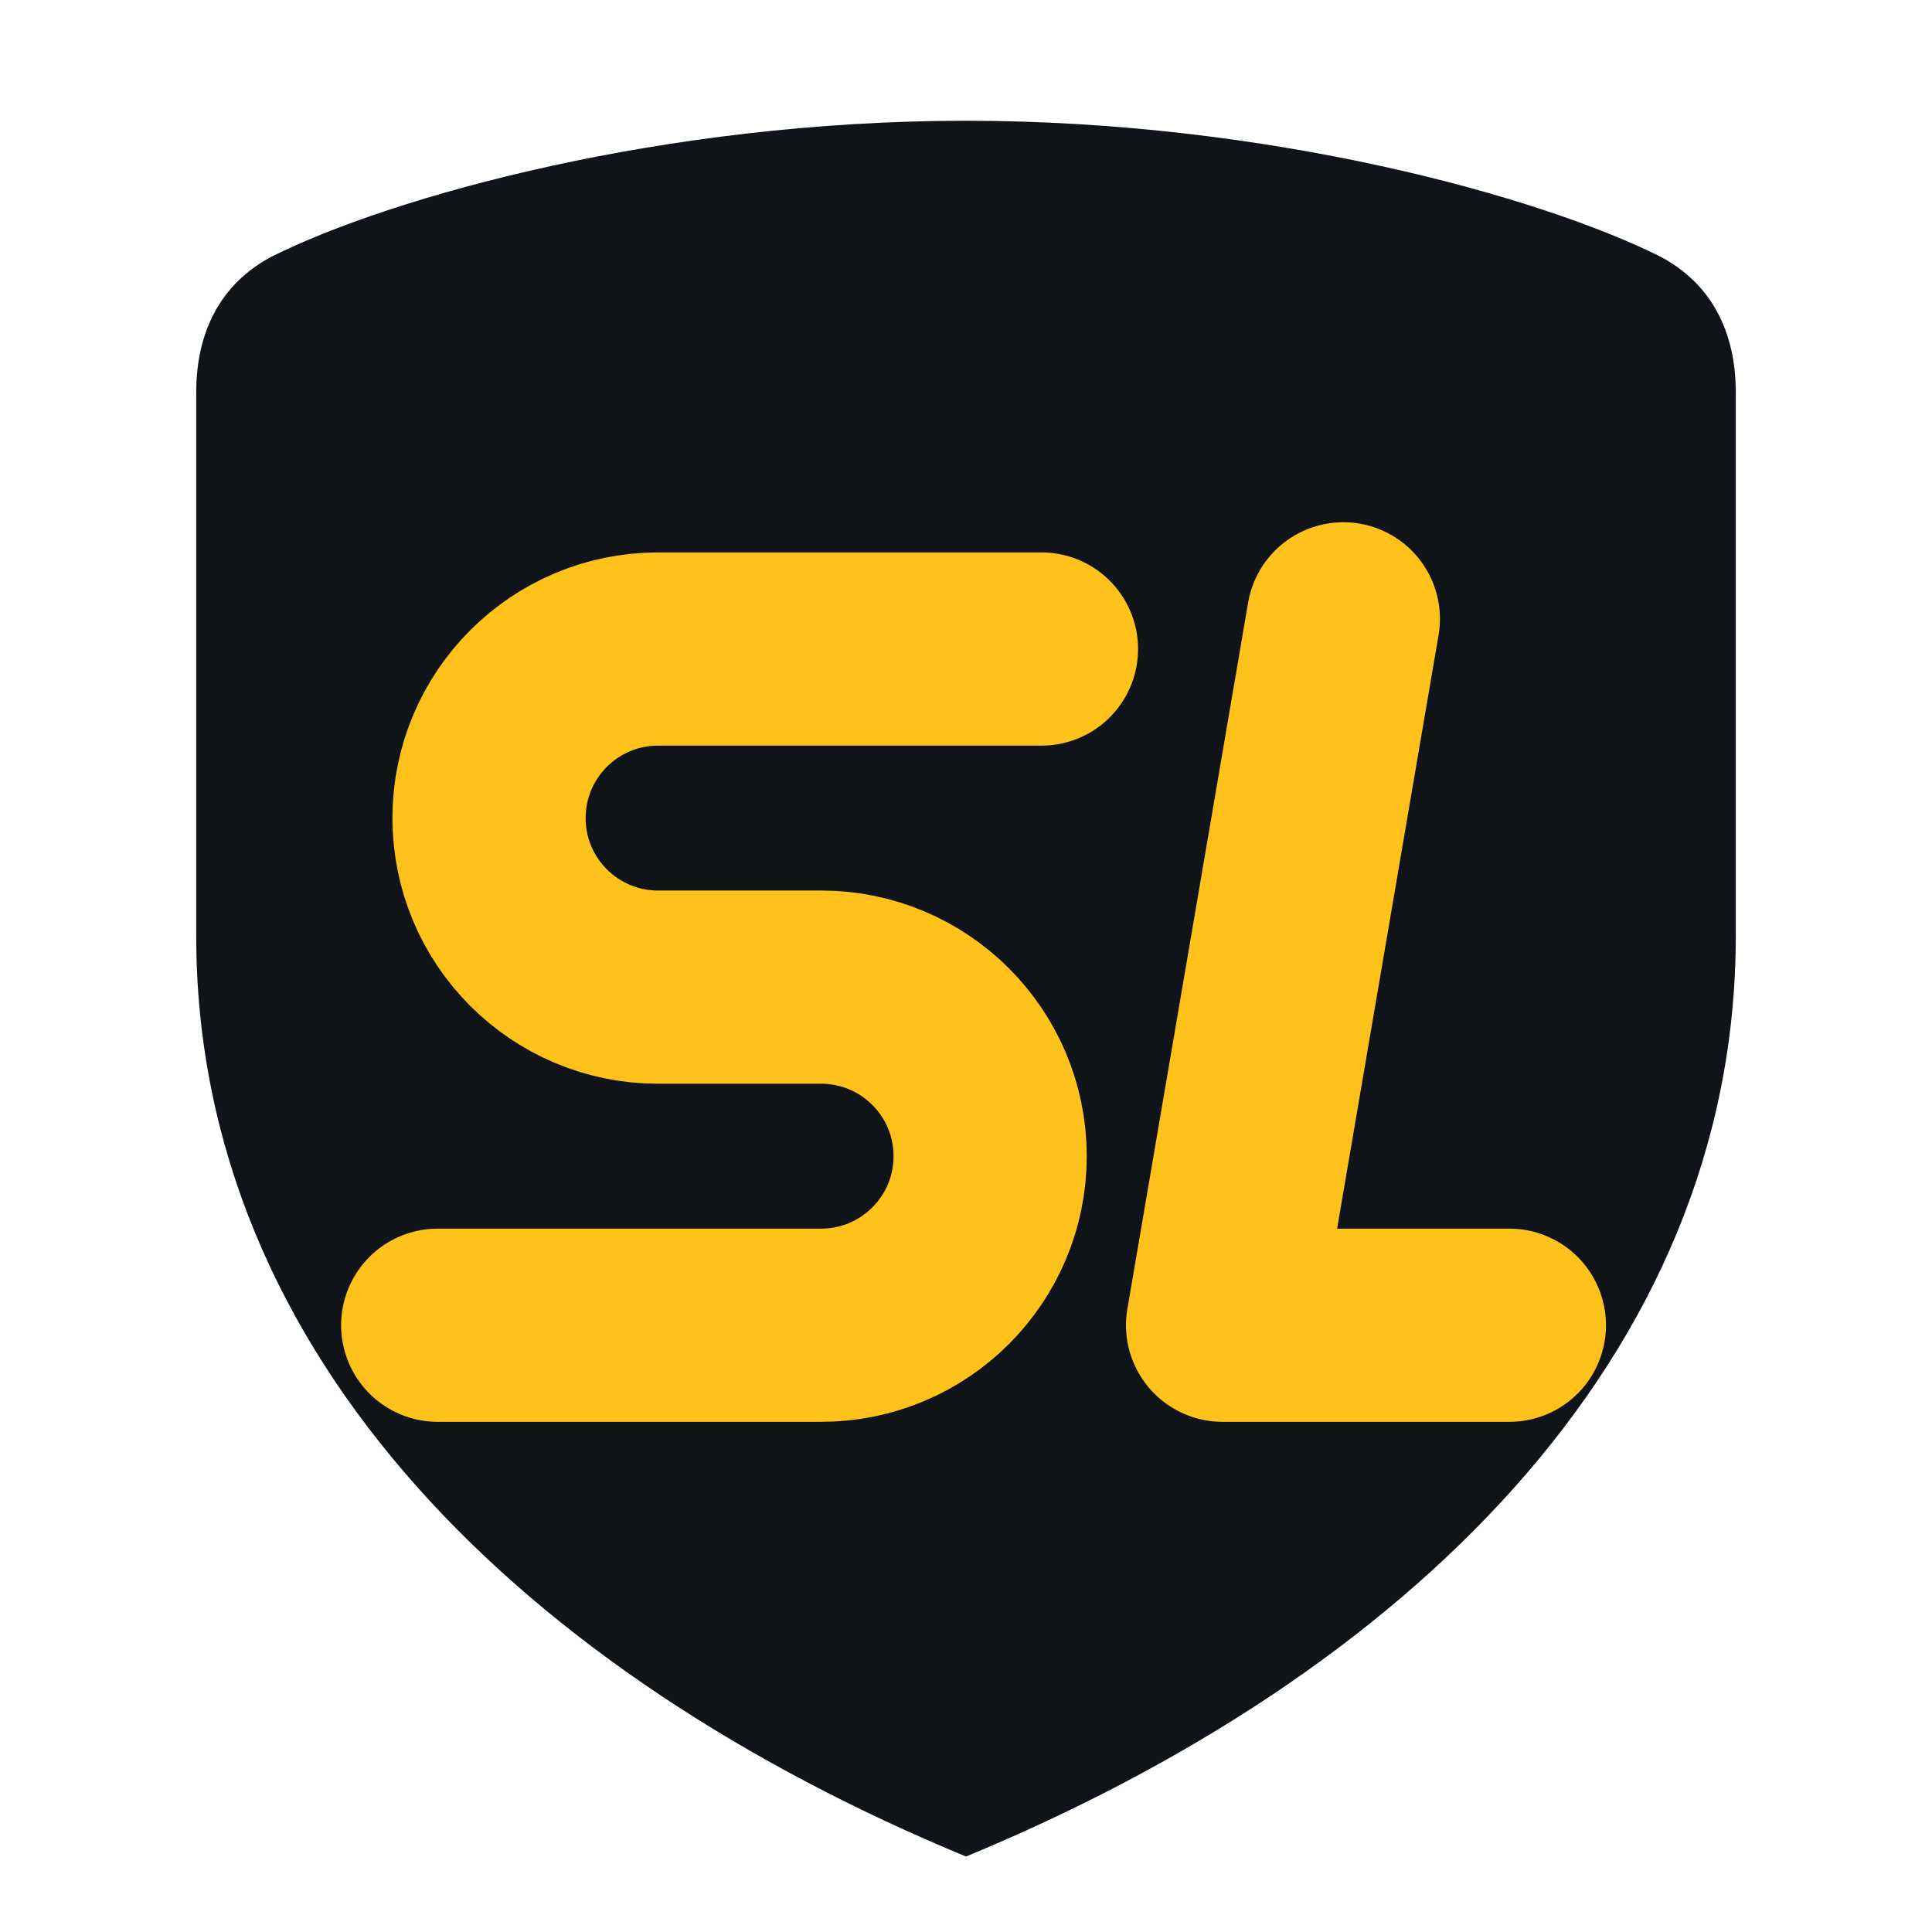
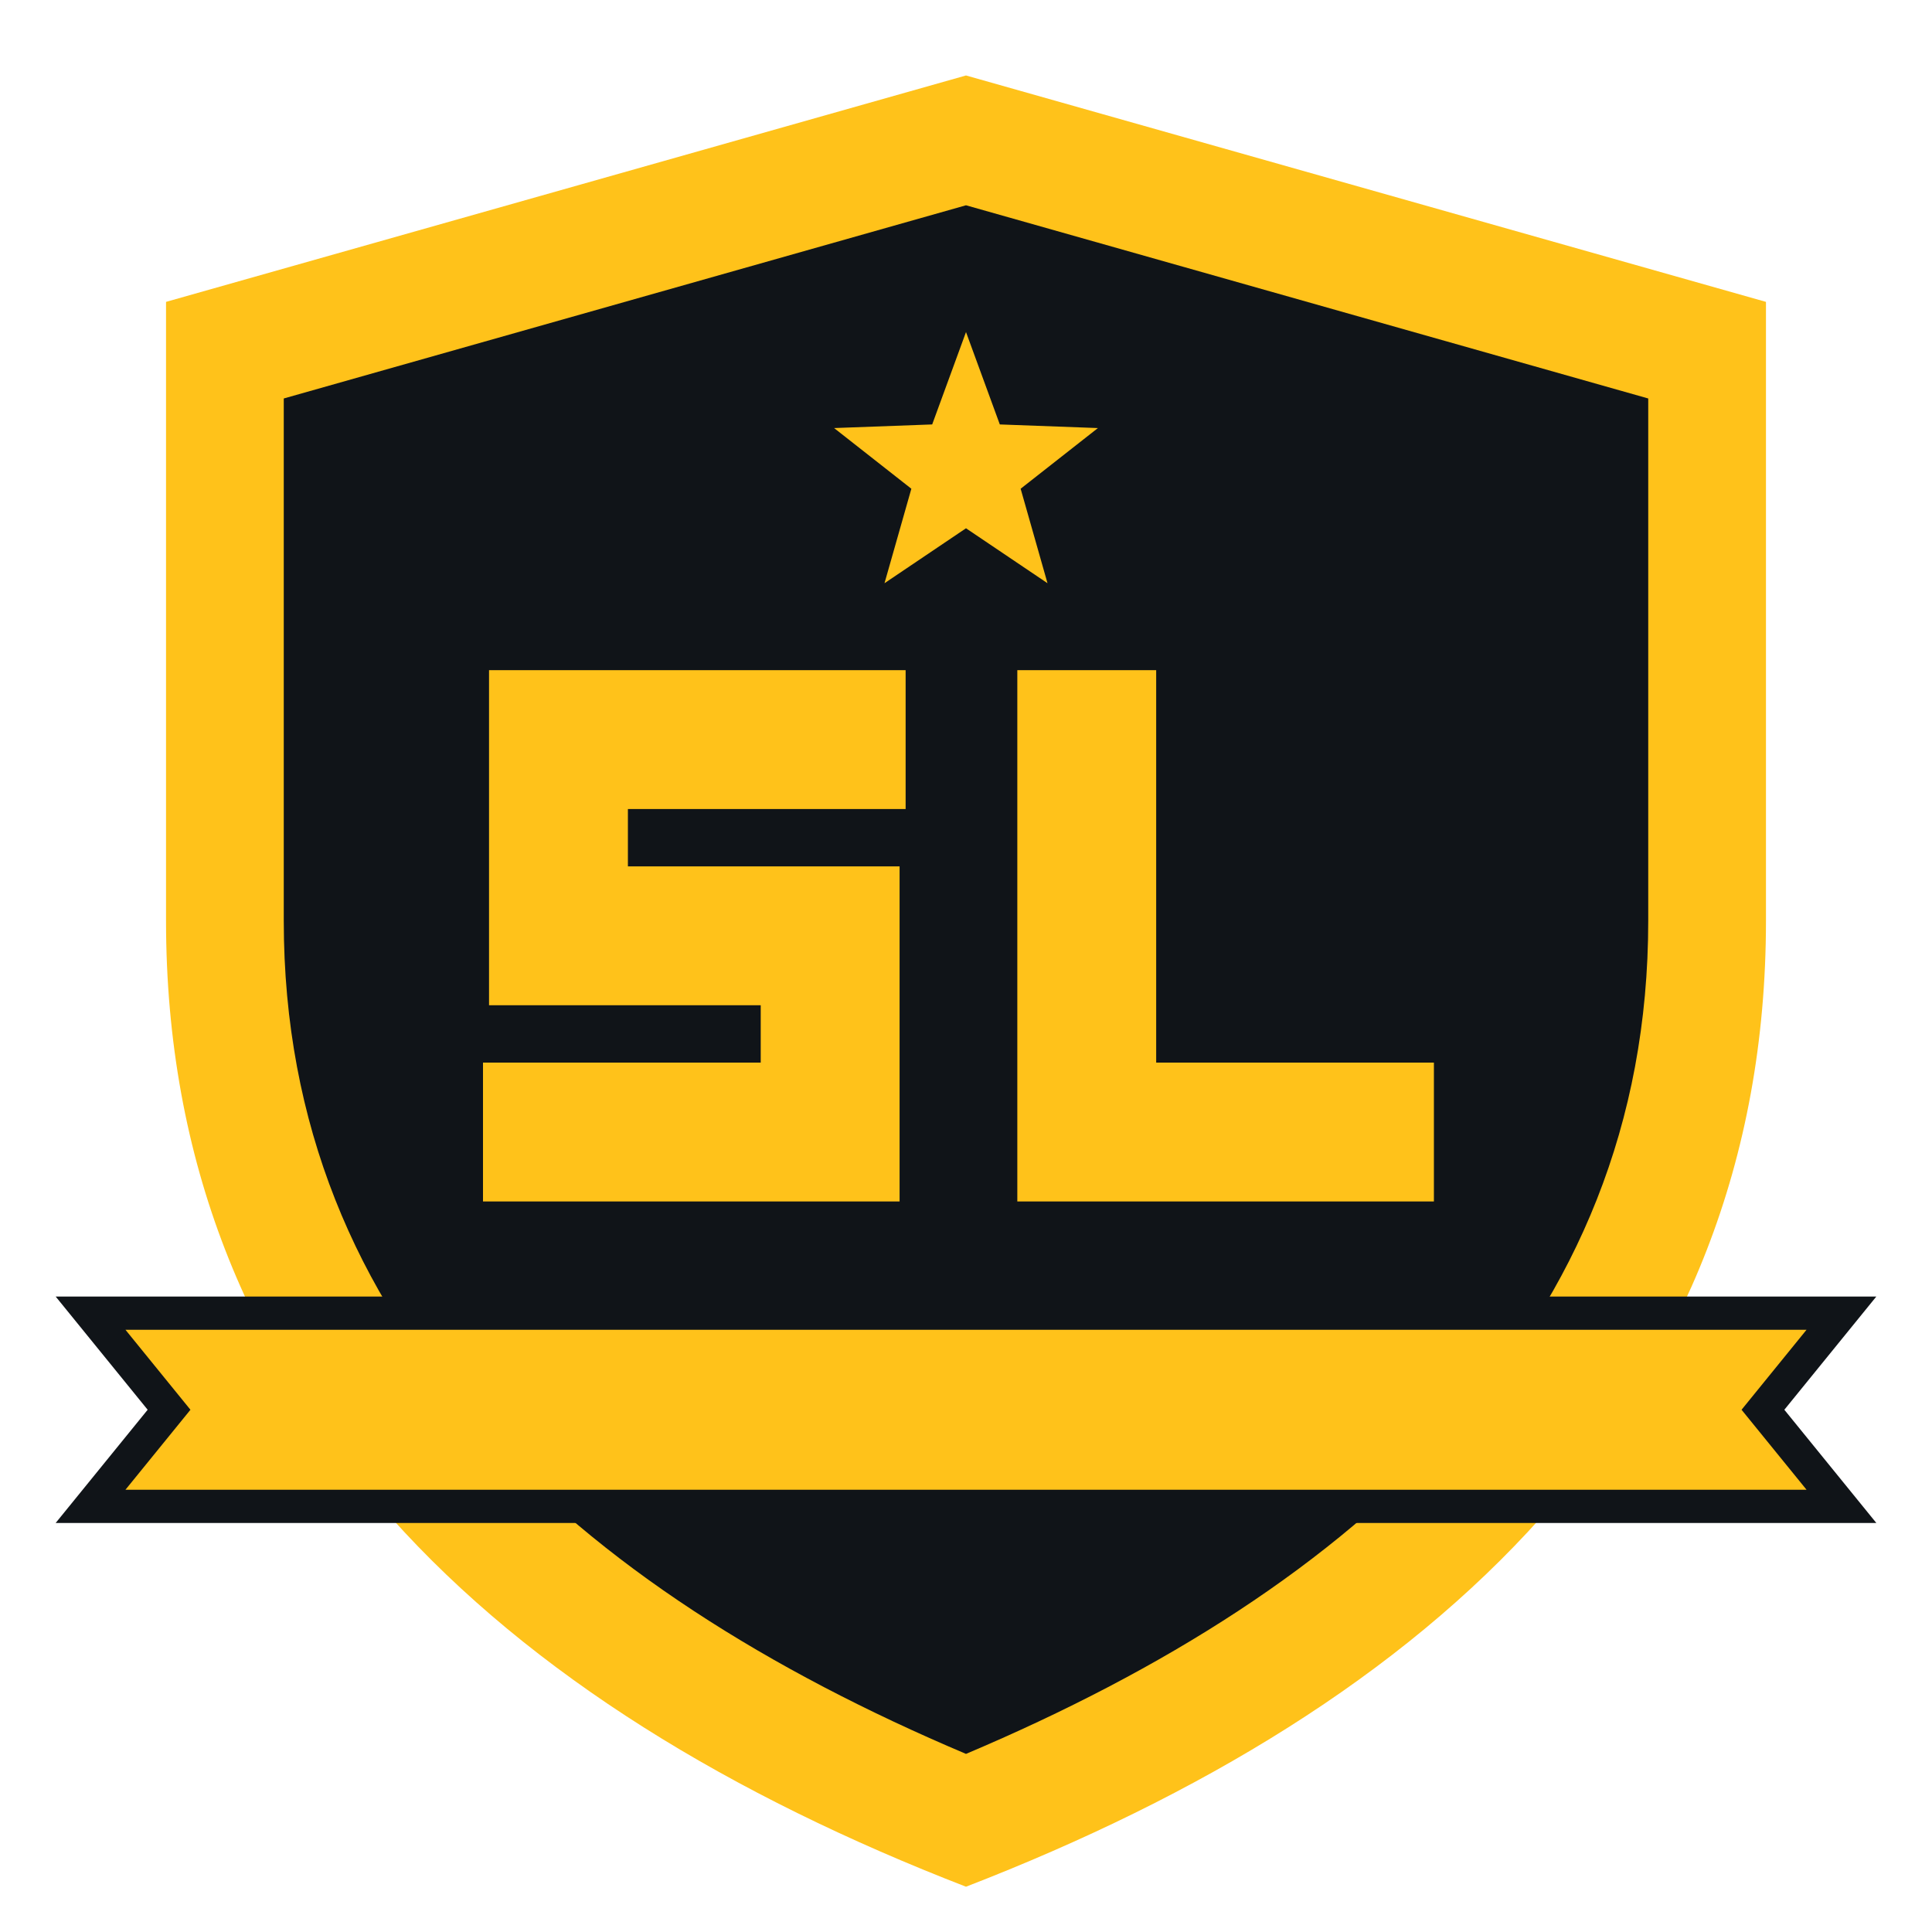
<svg xmlns="http://www.w3.org/2000/svg" viewBox="0 0 64 64">
-   <path d="M32 4C22 4 13 6.5 9 8.5 7.3 9.4 6.5 11 6.5 13V31c0 14 11 24.5 25.5 30.5C46.5 55.5 57.5 45 57.5 31V13c0-2-.8-3.6-2.5-4.5C51 6.5 42 4 32 4z" fill="#101418" />
-   <g fill="none" stroke="#ffc21a" stroke-width="6.4" stroke-linecap="round" stroke-linejoin="round">
-     <path d="M34.5 21.5H21.8a5.6 5.6 0 0 0 0 11.2h5.4a5.6 5.6 0 0 1 0 11.2H14.5" />
-     <path d="M44.5 20.5 40.5 43.9H50" />
+   <path d="M32 2.5 58.5 10v20.5C58.5 46.5 47.5 56.5 32 62.5 16.5 56.5 5.5 46.5 5.5 30.5V10z" fill="#ffc21a" />
+   <path d="M32 6.8 54.6 13.2v17.3C54.6 44 45 52.6 32 58.1 19 52.6 9.4 44 9.4 30.5V13.2z" fill="#101418" />
+   <polygon points="32.00,11.00 33.12,14.06 36.37,14.18 33.81,16.19 34.70,19.32 32.00,17.50 29.30,19.32 30.19,16.19 27.63,14.18 30.88,14.06" fill="#ffc21a" />
+   <g fill="none" stroke="#ffc21a" stroke-width="4.6" stroke-linejoin="miter">
+     <path d="M30 24.5H18.5V31H27.5V37.5H16" />
+     <path d="M36 22.2V37.5H47.5" />
  </g>
+   <path d="M3 43.5h58l-2.6 3.2 2.6 3.2H3l2.6-3.2z" fill="#ffc21a" stroke="#101418" stroke-width="1.1" />
</svg>
